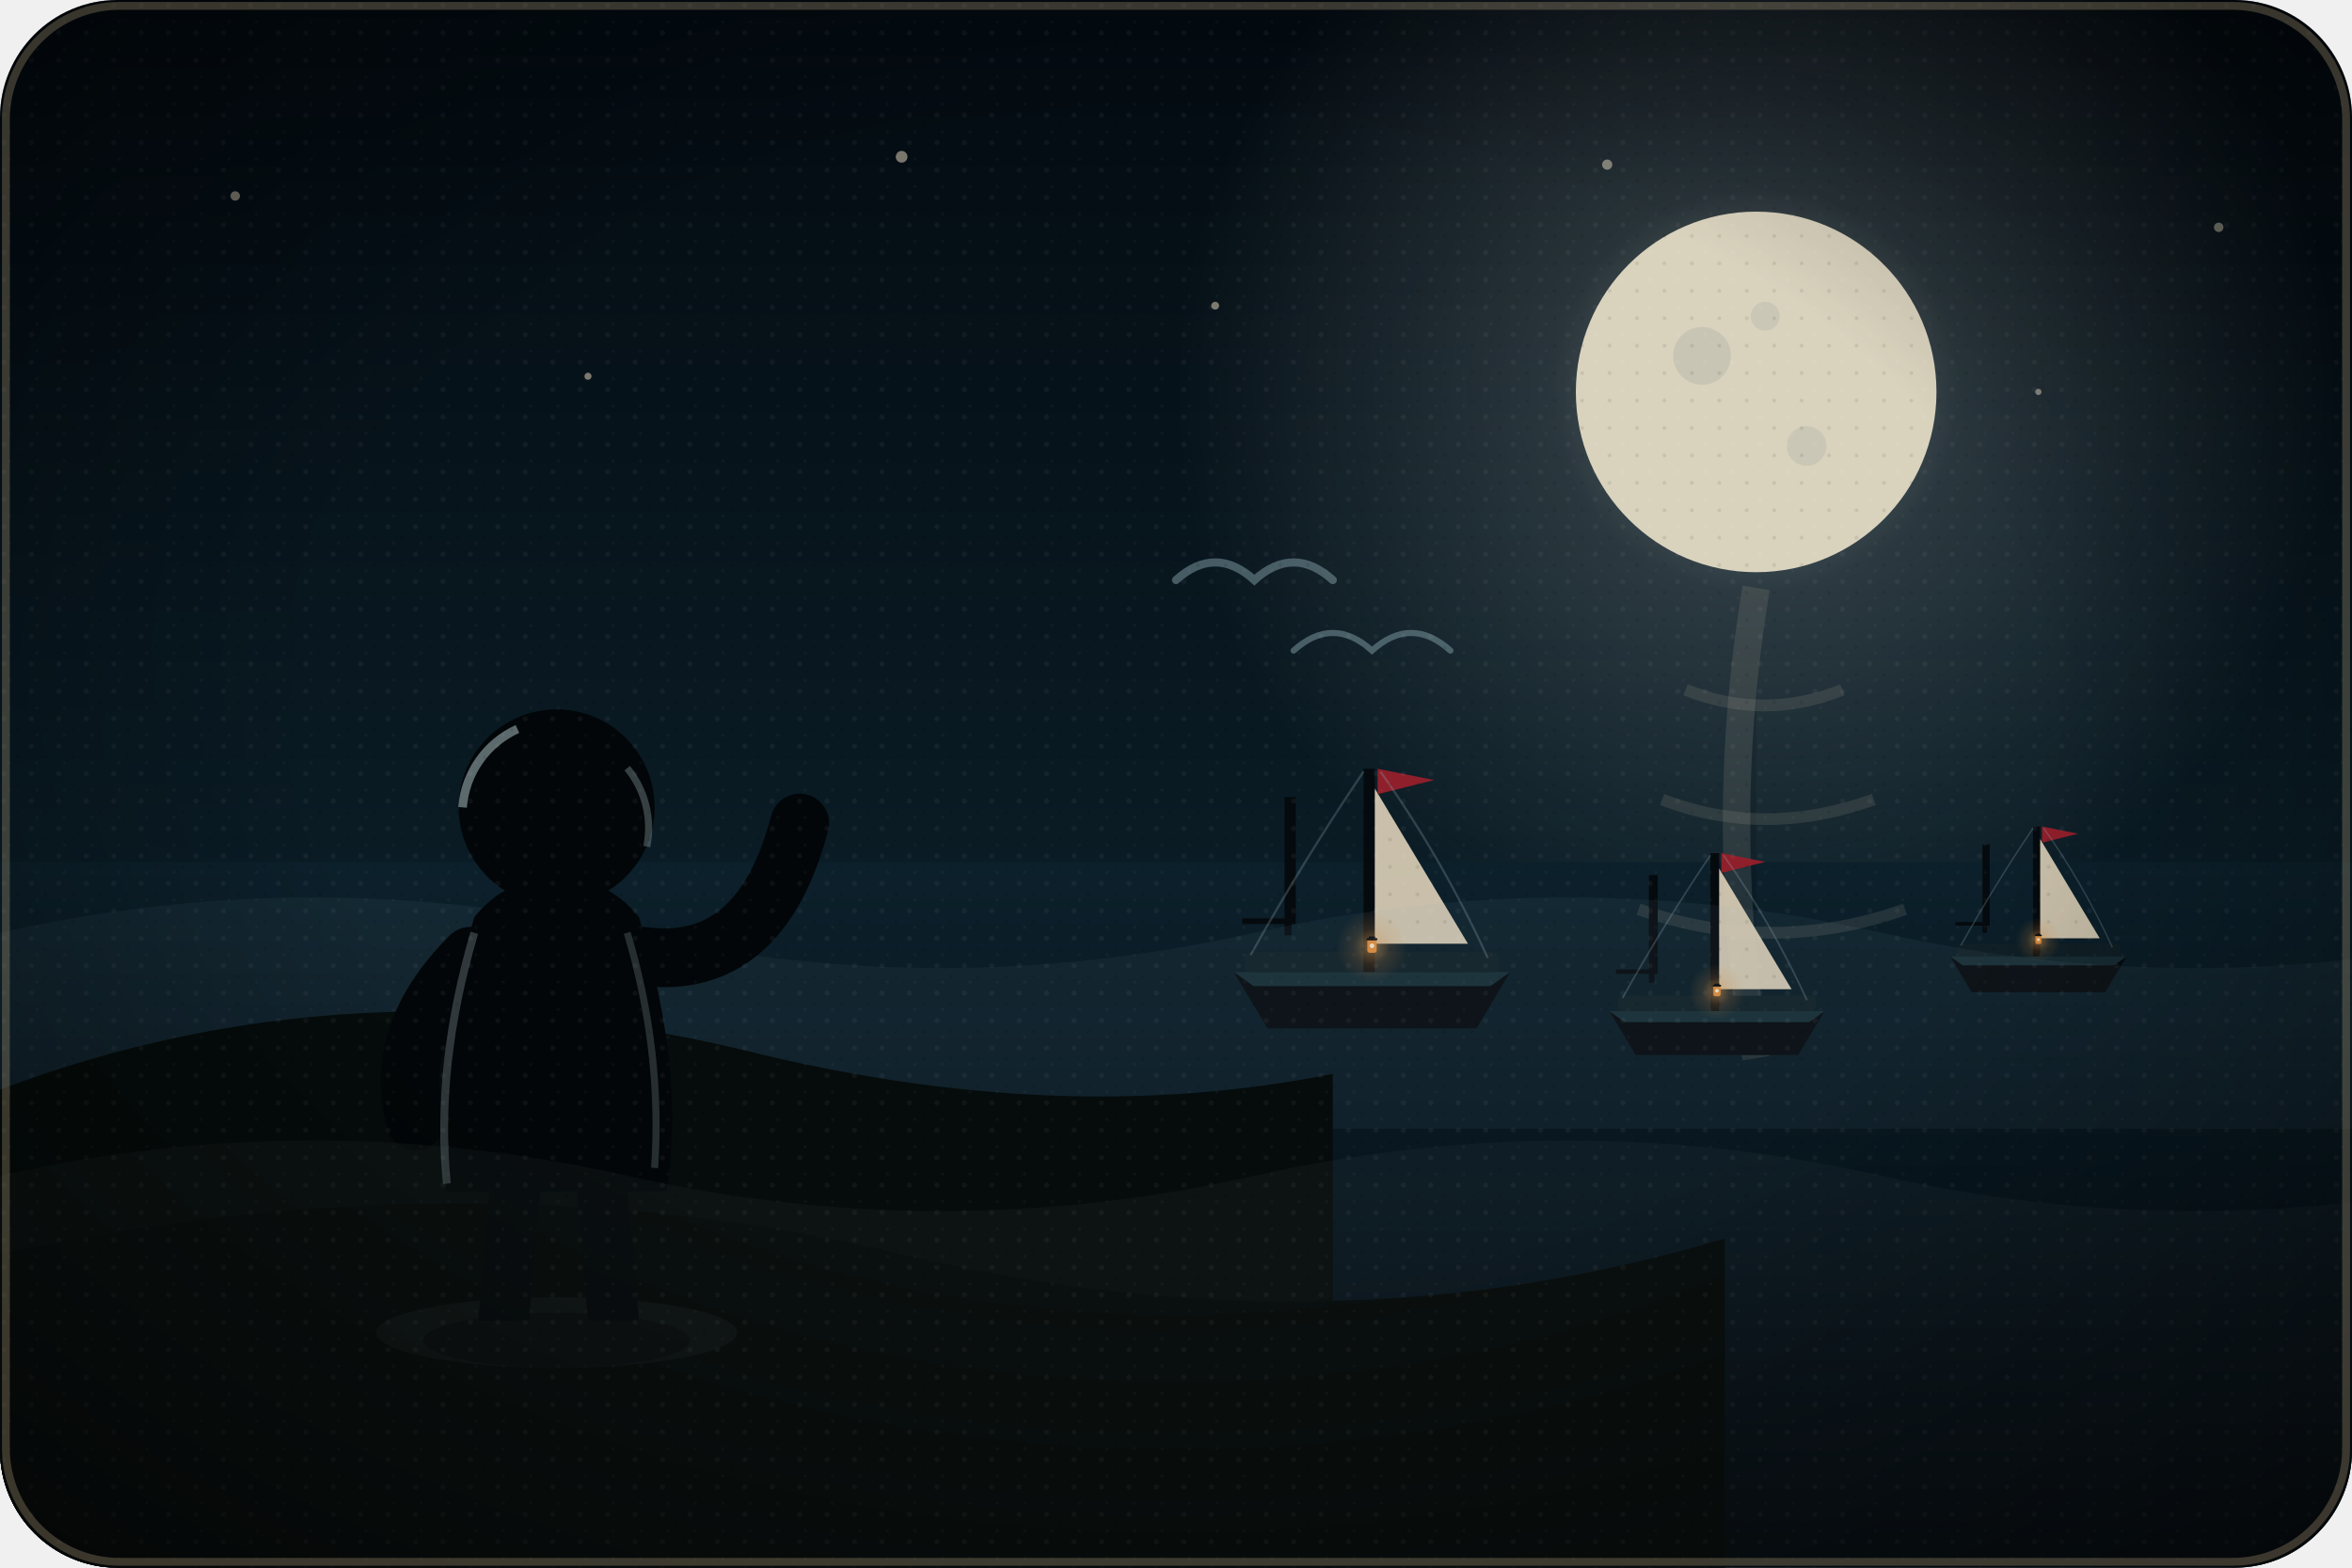
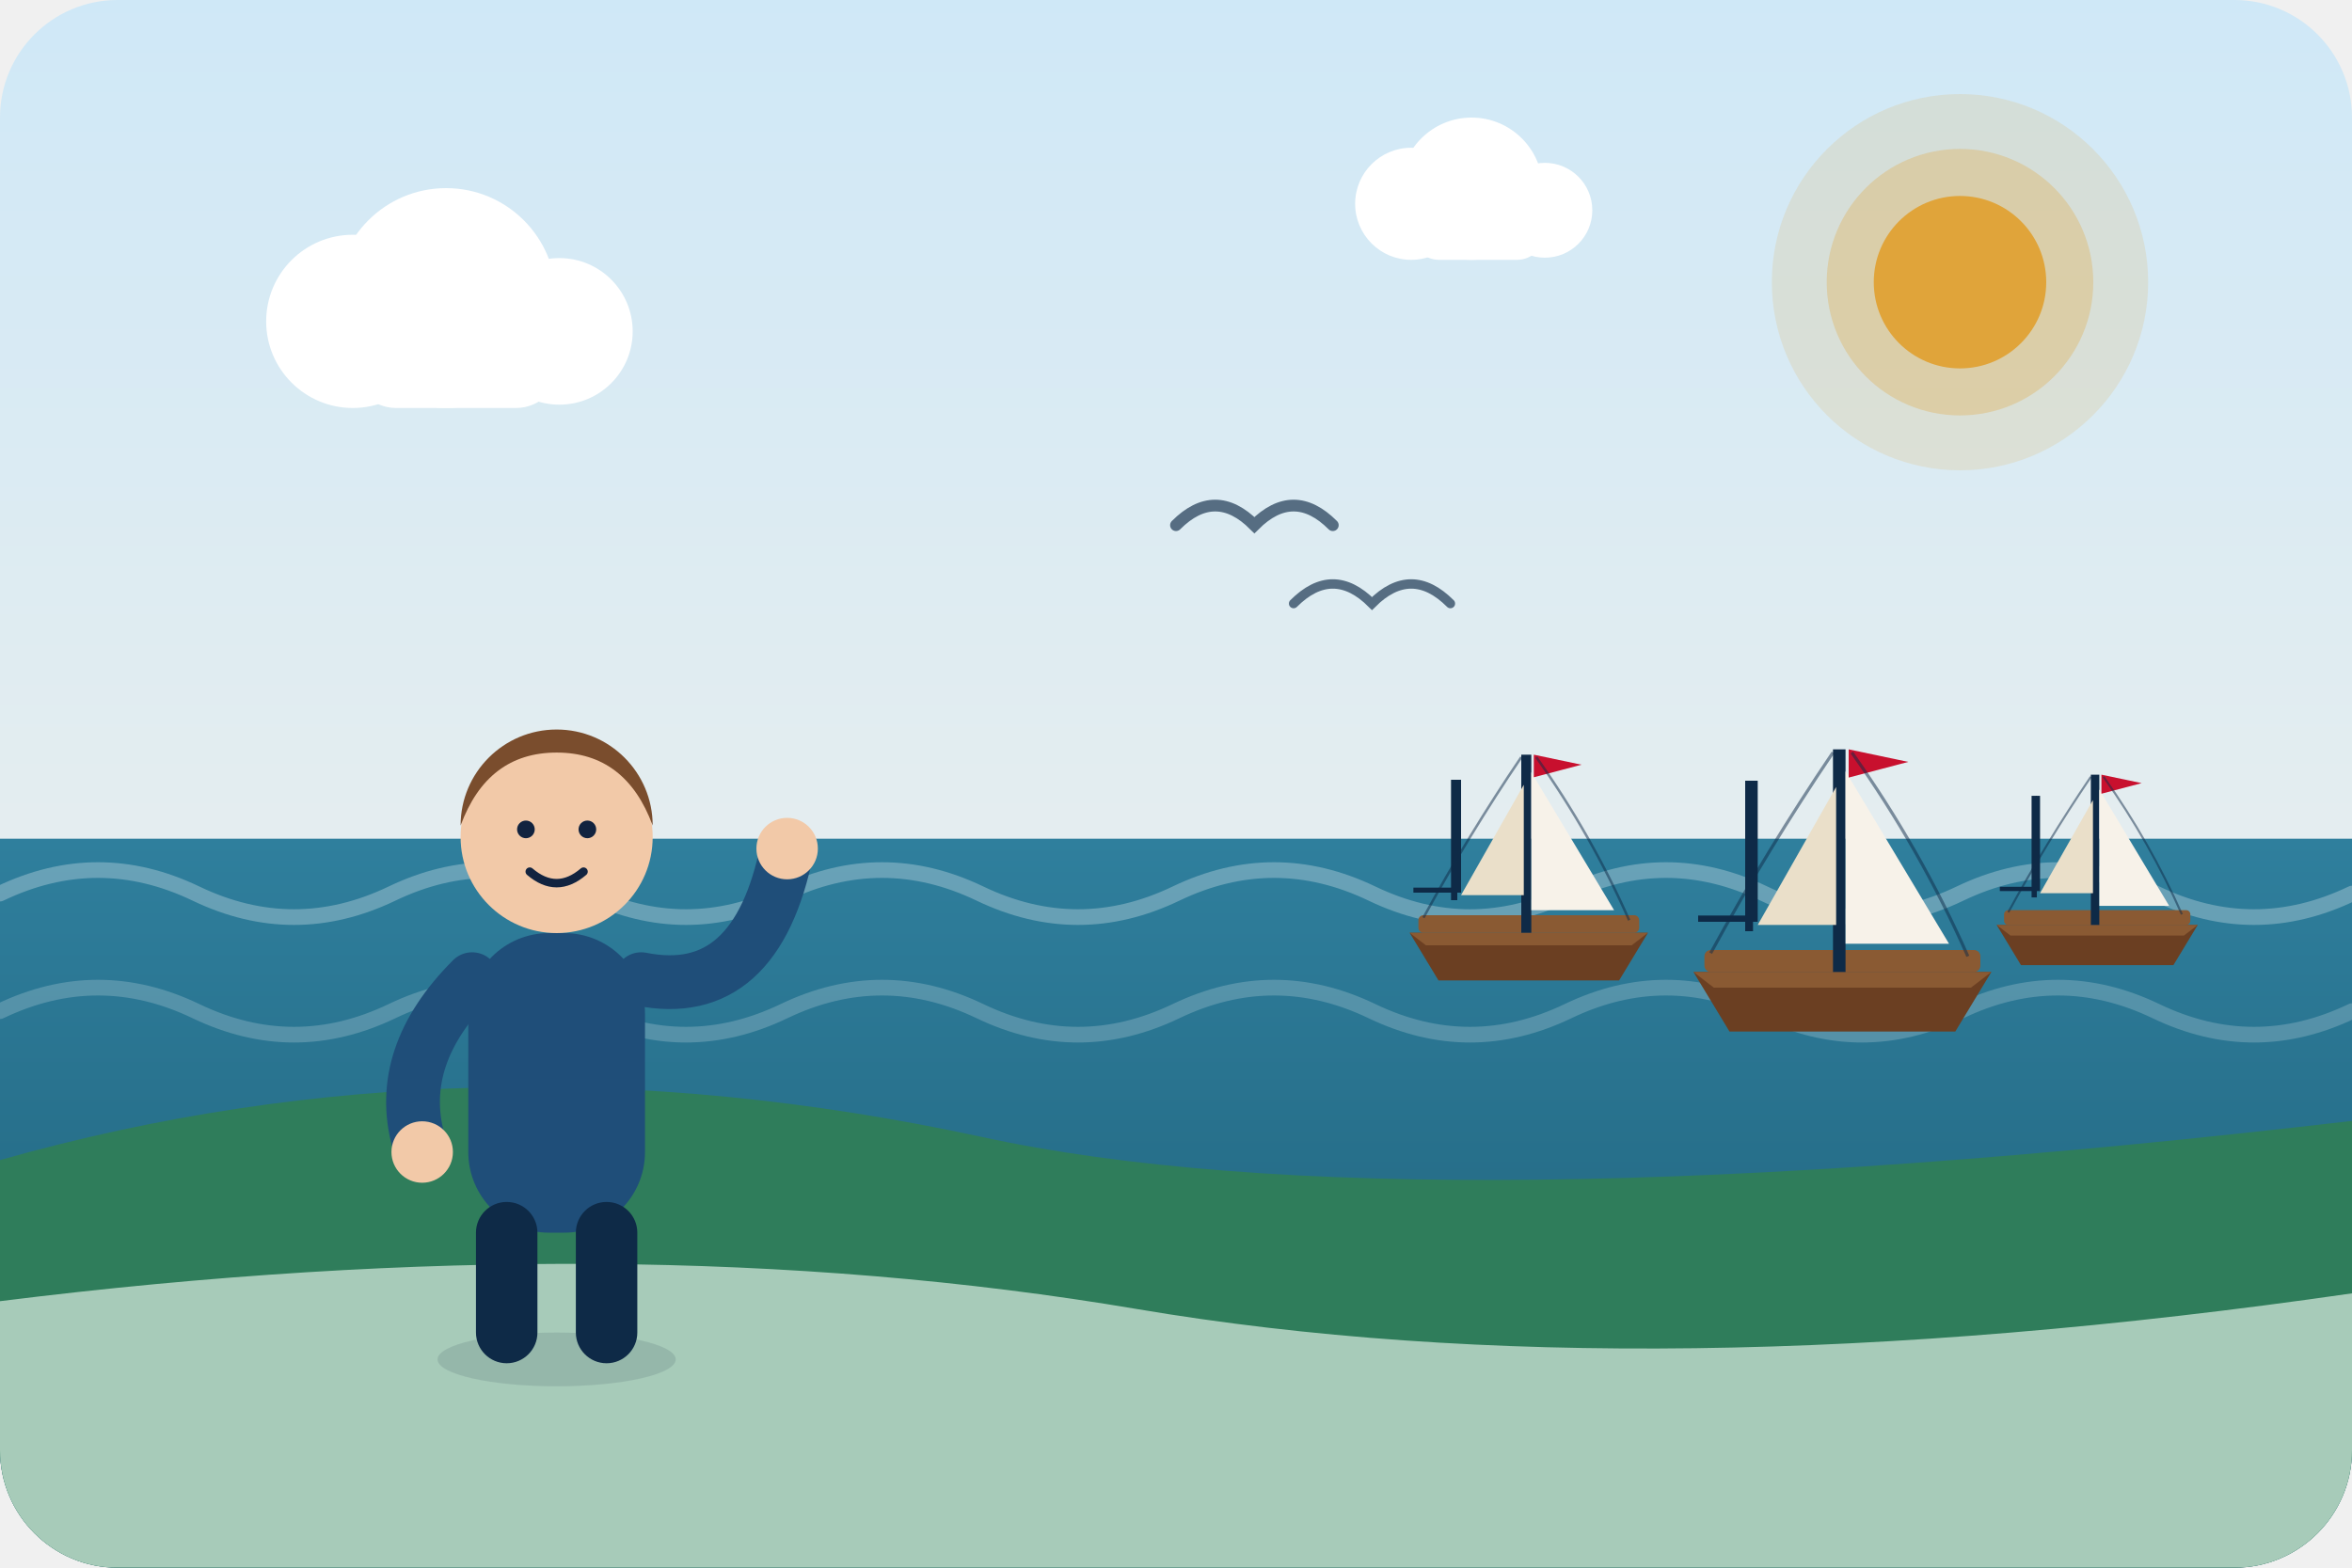
<svg xmlns="http://www.w3.org/2000/svg" viewBox="0 0 600 400" role="img" aria-labelledby="title">
  <defs>
    <linearGradient id="bg" x1="0" y1="0" x2="0" y2="1">
-       <stop offset="0" stop-color="#030a10" />
-       <stop offset="1" stop-color="#102a36" />
+       <stop offset="0" stop-color="#cfe8f7" />
+       <stop offset="1" stop-color="#f7f2e9" />
    </linearGradient>
    <linearGradient id="sea" x1="0" y1="0" x2="0" y2="1">
-       <stop offset="0" stop-color="#0c202b" />
-       <stop offset="1" stop-color="#030a0f" />
+       <stop offset="0" stop-color="#2f7f9d" />
+       <stop offset="1" stop-color="#1d5c74" />
    </linearGradient>
-     <radialGradient id="moonGlow">
-       <stop offset="0" stop-color="#f2ead8" stop-opacity=".55" />
-       <stop offset=".35" stop-color="#c9d8d9" stop-opacity=".18" />
-       <stop offset="1" stop-color="#c9d8d9" stop-opacity="0" />
-     </radialGradient>
-     <radialGradient id="warm">
-       <stop offset="0" stop-color="#e0a45a" stop-opacity=".55" />
-       <stop offset=".5" stop-color="#d98a3d" stop-opacity=".16" />
-       <stop offset="1" stop-color="#d98a3d" stop-opacity="0" />
-     </radialGradient>
-     <radialGradient id="vig" cx=".5" cy=".45" r=".76">
-       <stop offset=".48" stop-color="#000" stop-opacity="0" />
-       <stop offset="1" stop-color="#000" stop-opacity=".62" />
-     </radialGradient>
-     <pattern id="grain" width="7" height="7" patternUnits="userSpaceOnUse">
-       <circle cx="1" cy="1.4" r=".65" fill="#ffffff" opacity=".055" />
-       <circle cx="4.6" cy="4.2" r=".5" fill="#000000" opacity=".1" />
-       <circle cx="2.4" cy="5.6" r=".4" fill="#ffffff" opacity=".04" />
-     </pattern>
    <clipPath id="round">
      <rect width="600" height="400" rx="30" />
    </clipPath>
  </defs>
  <g clip-path="url(#round)">
    <rect width="600" height="400" fill="url(#bg)" />
-     <circle cx="60" cy="50" r="1.2" fill="#d9cdb5" opacity=".55" />
-     <circle cx="150" cy="96" r="0.9" fill="#d9cdb5" opacity=".55" />
-     <circle cx="230" cy="40" r="1.5" fill="#d9cdb5" opacity=".55" />
-     <circle cx="310" cy="78" r="1" fill="#d9cdb5" opacity=".55" />
-     <circle cx="410" cy="42" r="1.3" fill="#d9cdb5" opacity=".55" />
-     <circle cx="520" cy="100" r="0.8" fill="#d9cdb5" opacity=".55" />
-     <circle cx="566" cy="58" r="1.2" fill="#d9cdb5" opacity=".55" />
-     <circle cx="448" cy="100" r="147.2" fill="url(#moonGlow)" />
-     <circle cx="448" cy="100" r="46" fill="#d9d2bd" />
-     <circle cx="434.2" cy="90.8" r="7.36" fill="#a9ada5" opacity=".35" />
-     <circle cx="460.88" cy="113.8" r="5.06" fill="#a9ada5" opacity=".3" />
-     <circle cx="450.3" cy="80.68" r="3.68" fill="#a9ada5" opacity=".3" />
-     <rect x="0" y="220" width="600" height="180" fill="url(#sea)" />
-     <path d="M448 150 q-10 60 0 120" stroke="#d9cdb5" stroke-width="7" opacity=".12" />
-     <path d="M430 176 q20 8 40 0 M424 204 q26 10 54 0 M418 232 q34 12 68 0" fill="none" stroke="#d9cdb5" stroke-width="3" opacity=".12" />
-     <g transform="translate(350 248) scale(0.36) rotate(0)">
-       <path d="M-98 0 L98 0 L74 40 L-74 40 Z" fill="#050a0e" />
-       <path d="M-98 0 L98 0 L84 10 L-84 10 Z" fill="#172c34" />
-       <rect x="-90" y="-14" width="180" height="14" rx="4" fill="#101f26" />
-       <rect x="-6" y="-144" width="8" height="144" fill="#050a0e" />
-       <rect x="-62" y="-124" width="5" height="98" fill="#050a0e" />
-       <path d="M2 -130 L2 -20 L68 -20 Z" fill="#d9cdb5" opacity=".92" />
-       <path d="M-56 -124 L-56 -36 L-92 -36" fill="none" stroke="#050a0e" stroke-width="4" />
-       <path d="M4 -144 L44 -136 L4 -126 Z" fill="#8f1f2b" />
-       <path d="M6 -142 Q50 -80 82 -10" fill="none" stroke="#8ba6ad" stroke-width="1.6" opacity=".28" />
-       <path d="M-6 -142 Q-48 -80 -86 -12" fill="none" stroke="#8ba6ad" stroke-width="1.6" opacity=".28" />
-       <g transform="translate(0 -18) scale(0.55)">
-         <circle r="46" fill="url(#warm)" />
-         <path d="M-4 -12 h8" stroke="#050b10" stroke-width="2" />
-         <rect x="-6" y="-10" width="12" height="18" rx="3" fill="#d98a3d" />
-         <rect x="-7" y="-11" width="14" height="3" rx="1.5" fill="#050b10" />
-         <circle cx="0" cy="-1" r="3" fill="#f2ead8" opacity=".85" />
-       </g>
+     <g transform="translate(500 72) scale(1)">
+       <circle r="48" fill="#e0a43a" opacity=".16" />
+       <circle r="34" fill="#e0a43a" opacity=".3" />
+       <circle r="22" fill="#e0a43a" />
    </g>
-     <g transform="translate(438 258) scale(0.28) rotate(0)">
-       <path d="M-98 0 L98 0 L74 40 L-74 40 Z" fill="#050a0e" />
-       <path d="M-98 0 L98 0 L84 10 L-84 10 Z" fill="#172c34" />
-       <rect x="-90" y="-14" width="180" height="14" rx="4" fill="#101f26" />
-       <rect x="-6" y="-144" width="8" height="144" fill="#050a0e" />
-       <rect x="-62" y="-124" width="5" height="98" fill="#050a0e" />
-       <path d="M2 -130 L2 -20 L68 -20 Z" fill="#d9cdb5" opacity=".92" />
-       <path d="M-56 -124 L-56 -36 L-92 -36" fill="none" stroke="#050a0e" stroke-width="4" />
-       <path d="M4 -144 L44 -136 L4 -126 Z" fill="#8f1f2b" />
-       <path d="M6 -142 Q50 -80 82 -10" fill="none" stroke="#8ba6ad" stroke-width="1.6" opacity=".28" />
-       <path d="M-6 -142 Q-48 -80 -86 -12" fill="none" stroke="#8ba6ad" stroke-width="1.6" opacity=".28" />
-       <g transform="translate(0 -18) scale(0.55)">
-         <circle r="46" fill="url(#warm)" />
-         <path d="M-4 -12 h8" stroke="#050b10" stroke-width="2" />
-         <rect x="-6" y="-10" width="12" height="18" rx="3" fill="#d98a3d" />
-         <rect x="-7" y="-11" width="14" height="3" rx="1.5" fill="#050b10" />
-         <circle cx="0" cy="-1" r="3" fill="#f2ead8" opacity=".85" />
-       </g>
+     <g transform="translate(90 82) scale(0.85)" fill="#ffffff">
+       <circle cx="0" cy="0" r="26" />
+       <circle cx="28" cy="-7" r="33" />
+       <circle cx="62" cy="3" r="22" />
+       <rect x="0" y="0" width="62" height="26" rx="13" />
    </g>
-     <g transform="translate(520 244) scale(0.23) rotate(0)">
-       <path d="M-98 0 L98 0 L74 40 L-74 40 Z" fill="#050a0e" />
-       <path d="M-98 0 L98 0 L84 10 L-84 10 Z" fill="#172c34" />
-       <rect x="-90" y="-14" width="180" height="14" rx="4" fill="#101f26" />
-       <rect x="-6" y="-144" width="8" height="144" fill="#050a0e" />
-       <rect x="-62" y="-124" width="5" height="98" fill="#050a0e" />
-       <path d="M2 -130 L2 -20 L68 -20 Z" fill="#d9cdb5" opacity=".92" />
-       <path d="M-56 -124 L-56 -36 L-92 -36" fill="none" stroke="#050a0e" stroke-width="4" />
-       <path d="M4 -144 L44 -136 L4 -126 Z" fill="#8f1f2b" />
-       <path d="M6 -142 Q50 -80 82 -10" fill="none" stroke="#8ba6ad" stroke-width="1.6" opacity=".28" />
-       <path d="M-6 -142 Q-48 -80 -86 -12" fill="none" stroke="#8ba6ad" stroke-width="1.6" opacity=".28" />
-       <g transform="translate(0 -18) scale(0.55)">
-         <circle r="46" fill="url(#warm)" />
-         <path d="M-4 -12 h8" stroke="#050b10" stroke-width="2" />
-         <rect x="-6" y="-10" width="12" height="18" rx="3" fill="#d98a3d" />
-         <rect x="-7" y="-11" width="14" height="3" rx="1.5" fill="#050b10" />
-         <circle cx="0" cy="-1" r="3" fill="#f2ead8" opacity=".85" />
-       </g>
+     <g transform="translate(360 52) scale(0.55)" fill="#ffffff">
+       <circle cx="0" cy="0" r="26" />
+       <circle cx="28" cy="-7" r="33" />
+       <circle cx="62" cy="3" r="22" />
+       <rect x="0" y="0" width="62" height="26" rx="13" />
    </g>
-     <path d="M0 238 q80 -18 160 0 t160 0 t160 0 t160 0 v50 H0 Z" fill="#8ba6ad" opacity="0.07" />
-     <path d="M0 400 V278 q90 -34 190 -10 q80 20 150 6 v126 Z" fill="#050c0b" />
-     <path d="M0 400 V320 q120 -26 230 0 t210 -4 v84 Z" fill="#030807" />
-     <g transform="translate(142 336) scale(1 1)">
-       <ellipse cx="0" cy="4" rx="46" ry="9" fill="#8ba6ad" opacity=".055" />
-       <ellipse cx="0" cy="6" rx="34" ry="7" fill="#000" opacity=".4" />
-       <path d="M-21 -102 q-12 40 -7 70 h56 q5 -30 -7 -70 q-8 -10 -21 -10 q-13 0 -21 10 Z" fill="#020608" />
-       <path d="M-17 -34 l-3 35 h13 l3 -35 Z" fill="#020608" />
-       <path d="M5 -34 l3 35 h13 l-3 -35 Z" fill="#020608" />
-       <path d="M-22 -92 q-20 20 -14 42" fill="none" stroke="#020608" stroke-width="15" stroke-linecap="round" />
-       <path d="M22 -92 q30 4 40 -34" fill="none" stroke="#020608" stroke-width="15" stroke-linecap="round" />
-       <circle cx="0" cy="-130" r="25" fill="#020608" />
-       <path d="M-24 -130 A24 24 0 0 1 -10 -150" fill="none" stroke="#a8bcc0" stroke-width="2.2" opacity=".55" />
-       <path d="M18 -140 A24 24 0 0 1 23 -120" fill="none" stroke="#a8bcc0" stroke-width="1.8" opacity=".32" />
-       <path d="M-21 -98 q-10 34 -7 64" fill="none" stroke="#a8bcc0" stroke-width="2" opacity=".28" />
-       <path d="M18 -98 q9 30 7 60" fill="none" stroke="#a8bcc0" stroke-width="1.8" opacity=".22" />
+     <rect x="0" y="214" width="600" height="186" fill="url(#sea)" />
+     <path d="M0 228 q25 -12 50 0 t50 0 t50 0 t50 0 t50 0 t50 0 t50 0 t50 0 t50 0 t50 0 t50 0 t50 0" fill="none" stroke="#ffffff" stroke-width="4" stroke-linecap="round" opacity="0.28" />
+     <path d="M0 258 q25 -12 50 0 t50 0 t50 0 t50 0 t50 0 t50 0 t50 0 t50 0 t50 0 t50 0 t50 0 t50 0" fill="none" stroke="#ffffff" stroke-width="4" stroke-linecap="round" opacity="0.2" />
+     <g transform="translate(390 238) scale(0.32) rotate(0)">
+       <path d="M-95 0 L95 0 L72 38 L-72 38 Z" fill="#6b3f22" />
+       <path d="M-95 0 L95 0 L82 10 L-82 10 Z" fill="#8a5a33" />
+       <rect x="-88" y="-14" width="176" height="14" rx="4" fill="#8a5a33" />
+       <rect x="-6" y="-142" width="8" height="142" fill="#0e2a47" />
+       <rect x="-62" y="-122" width="5" height="96" fill="#0e2a47" />
+       <path d="M2 -128 L2 -18 L68 -18 Z" fill="#f7f2e9" />
+       <path d="M-4 -118 L-4 -30 L-54 -30 Z" fill="#eadfc9" />
+       <path d="M-56 -122 L-56 -34 L-92 -34" fill="none" stroke="#0e2a47" stroke-width="4" />
+       <path d="M4 -142 L42 -134 L4 -124 Z" fill="#c8102e" />
+       <path d="M6 -140 Q50 -78 80 -10" fill="none" stroke="#0e2a47" stroke-width="2" opacity=".5" />
+       <path d="M-6 -140 Q-48 -78 -84 -12" fill="none" stroke="#0e2a47" stroke-width="2" opacity=".5" />
    </g>
-     <path d="M300 148 q10 -9 20 0 q10 -9 20 0" fill="none" stroke="#78939b" stroke-width="2.08" stroke-linecap="round" opacity=".55" />
-     <path d="M330 166 q10 -9 20 0 q10 -9 20 0" fill="none" stroke="#78939b" stroke-width="1.56" stroke-linecap="round" opacity=".55" />
-     <path d="M0 300 q80 -18 160 0 t160 0 t160 0 t160 0 v100 H0 Z" fill="#8ba6ad" opacity="0.05" />
-     <rect width="600" height="400" fill="url(#grain)" opacity=".8" />
-     <rect width="600" height="400" fill="url(#vig)" />
-     <rect x="1.5" y="1.5" width="597" height="397" rx="29" fill="none" stroke="#c4b08a" stroke-opacity=".28" stroke-width="2" />
+     <g transform="translate(470 248) scale(0.4) rotate(0)">
+       <path d="M-95 0 L95 0 L72 38 L-72 38 Z" fill="#6b3f22" />
+       <path d="M-95 0 L95 0 L82 10 L-82 10 Z" fill="#8a5a33" />
+       <rect x="-88" y="-14" width="176" height="14" rx="4" fill="#8a5a33" />
+       <rect x="-6" y="-142" width="8" height="142" fill="#0e2a47" />
+       <rect x="-62" y="-122" width="5" height="96" fill="#0e2a47" />
+       <path d="M2 -128 L2 -18 L68 -18 Z" fill="#f7f2e9" />
+       <path d="M-4 -118 L-4 -30 L-54 -30 Z" fill="#eadfc9" />
+       <path d="M-56 -122 L-56 -34 L-92 -34" fill="none" stroke="#0e2a47" stroke-width="4" />
+       <path d="M4 -142 L42 -134 L4 -124 Z" fill="#c8102e" />
+       <path d="M6 -140 Q50 -78 80 -10" fill="none" stroke="#0e2a47" stroke-width="2" opacity=".5" />
+       <path d="M-6 -140 Q-48 -78 -84 -12" fill="none" stroke="#0e2a47" stroke-width="2" opacity=".5" />
+     </g>
+     <g transform="translate(535 236) scale(0.27) rotate(0)">
+       <path d="M-95 0 L95 0 L72 38 L-72 38 Z" fill="#6b3f22" />
+       <path d="M-95 0 L95 0 L82 10 L-82 10 Z" fill="#8a5a33" />
+       <rect x="-88" y="-14" width="176" height="14" rx="4" fill="#8a5a33" />
+       <rect x="-6" y="-142" width="8" height="142" fill="#0e2a47" />
+       <rect x="-62" y="-122" width="5" height="96" fill="#0e2a47" />
+       <path d="M2 -128 L2 -18 L68 -18 Z" fill="#f7f2e9" />
+       <path d="M-4 -118 L-4 -30 L-54 -30 Z" fill="#eadfc9" />
+       <path d="M-56 -122 L-56 -34 L-92 -34" fill="none" stroke="#0e2a47" stroke-width="4" />
+       <path d="M4 -142 L42 -134 L4 -124 Z" fill="#c8102e" />
+       <path d="M6 -140 Q50 -78 80 -10" fill="none" stroke="#0e2a47" stroke-width="2" opacity=".5" />
+       <path d="M-6 -140 Q-48 -78 -84 -12" fill="none" stroke="#0e2a47" stroke-width="2" opacity=".5" />
+     </g>
+     <path d="M0 400 V296 q120 -34 250 -6 q110 24 350 -4 v114 Z" fill="#2f7d5b" />
+     <path d="M0 400 V332 q160 -20 290 2 t310 -4 v70 Z" fill="#cfe6d8" opacity=".75" />
+     <g transform="translate(142 340) scale(0.98 0.98)">
+       <ellipse cx="0" cy="7" rx="31" ry="7" fill="#12233f" opacity=".12" />
+       <rect x="-23" y="-104" width="46" height="78" rx="21" fill="#1f4e79" />
+       <rect x="-21" y="-34" width="16" height="42" rx="8" fill="#0e2a47" />
+       <rect x="5" y="-34" width="16" height="42" rx="8" fill="#0e2a47" />
+       <path d="M-22 -92 q-20 20 -14 42" fill="none" stroke="#1f4e79" stroke-width="14" stroke-linecap="round" />
+       <circle cx="-35" cy="-47" r="8" fill="#f2c9a8" />
+       <path d="M22 -92 q30 6 38 -34" fill="none" stroke="#1f4e79" stroke-width="14" stroke-linecap="round" />
+       <circle cx="60" cy="-126" r="8" fill="#f2c9a8" />
+       <circle cx="0" cy="-129" r="25" fill="#f2c9a8" />
+       <path d="M-25 -132 a25 25 0 0 1 50 0 q-7 -19 -25 -19 q-18 0 -25 19" fill="#7a4d2d" />
+       <circle cx="-8" cy="-131" r="2.3" fill="#12233f" />
+       <circle cx="8" cy="-131" r="2.3" fill="#12233f" />
+       <path d="M-7 -120 q7 6 14 0" fill="none" stroke="#12233f" stroke-width="2.2" stroke-linecap="round" />
+     </g>
+     <path d="M300 134 q10 -10 20 0 q10 -10 20 0" fill="none" stroke="#0e2a47" stroke-width="3" stroke-linecap="round" opacity=".65" />
+     <path d="M330 154 q10 -10 20 0 q10 -10 20 0" fill="none" stroke="#0e2a47" stroke-width="2.4" stroke-linecap="round" opacity=".65" />
  </g>
</svg>
